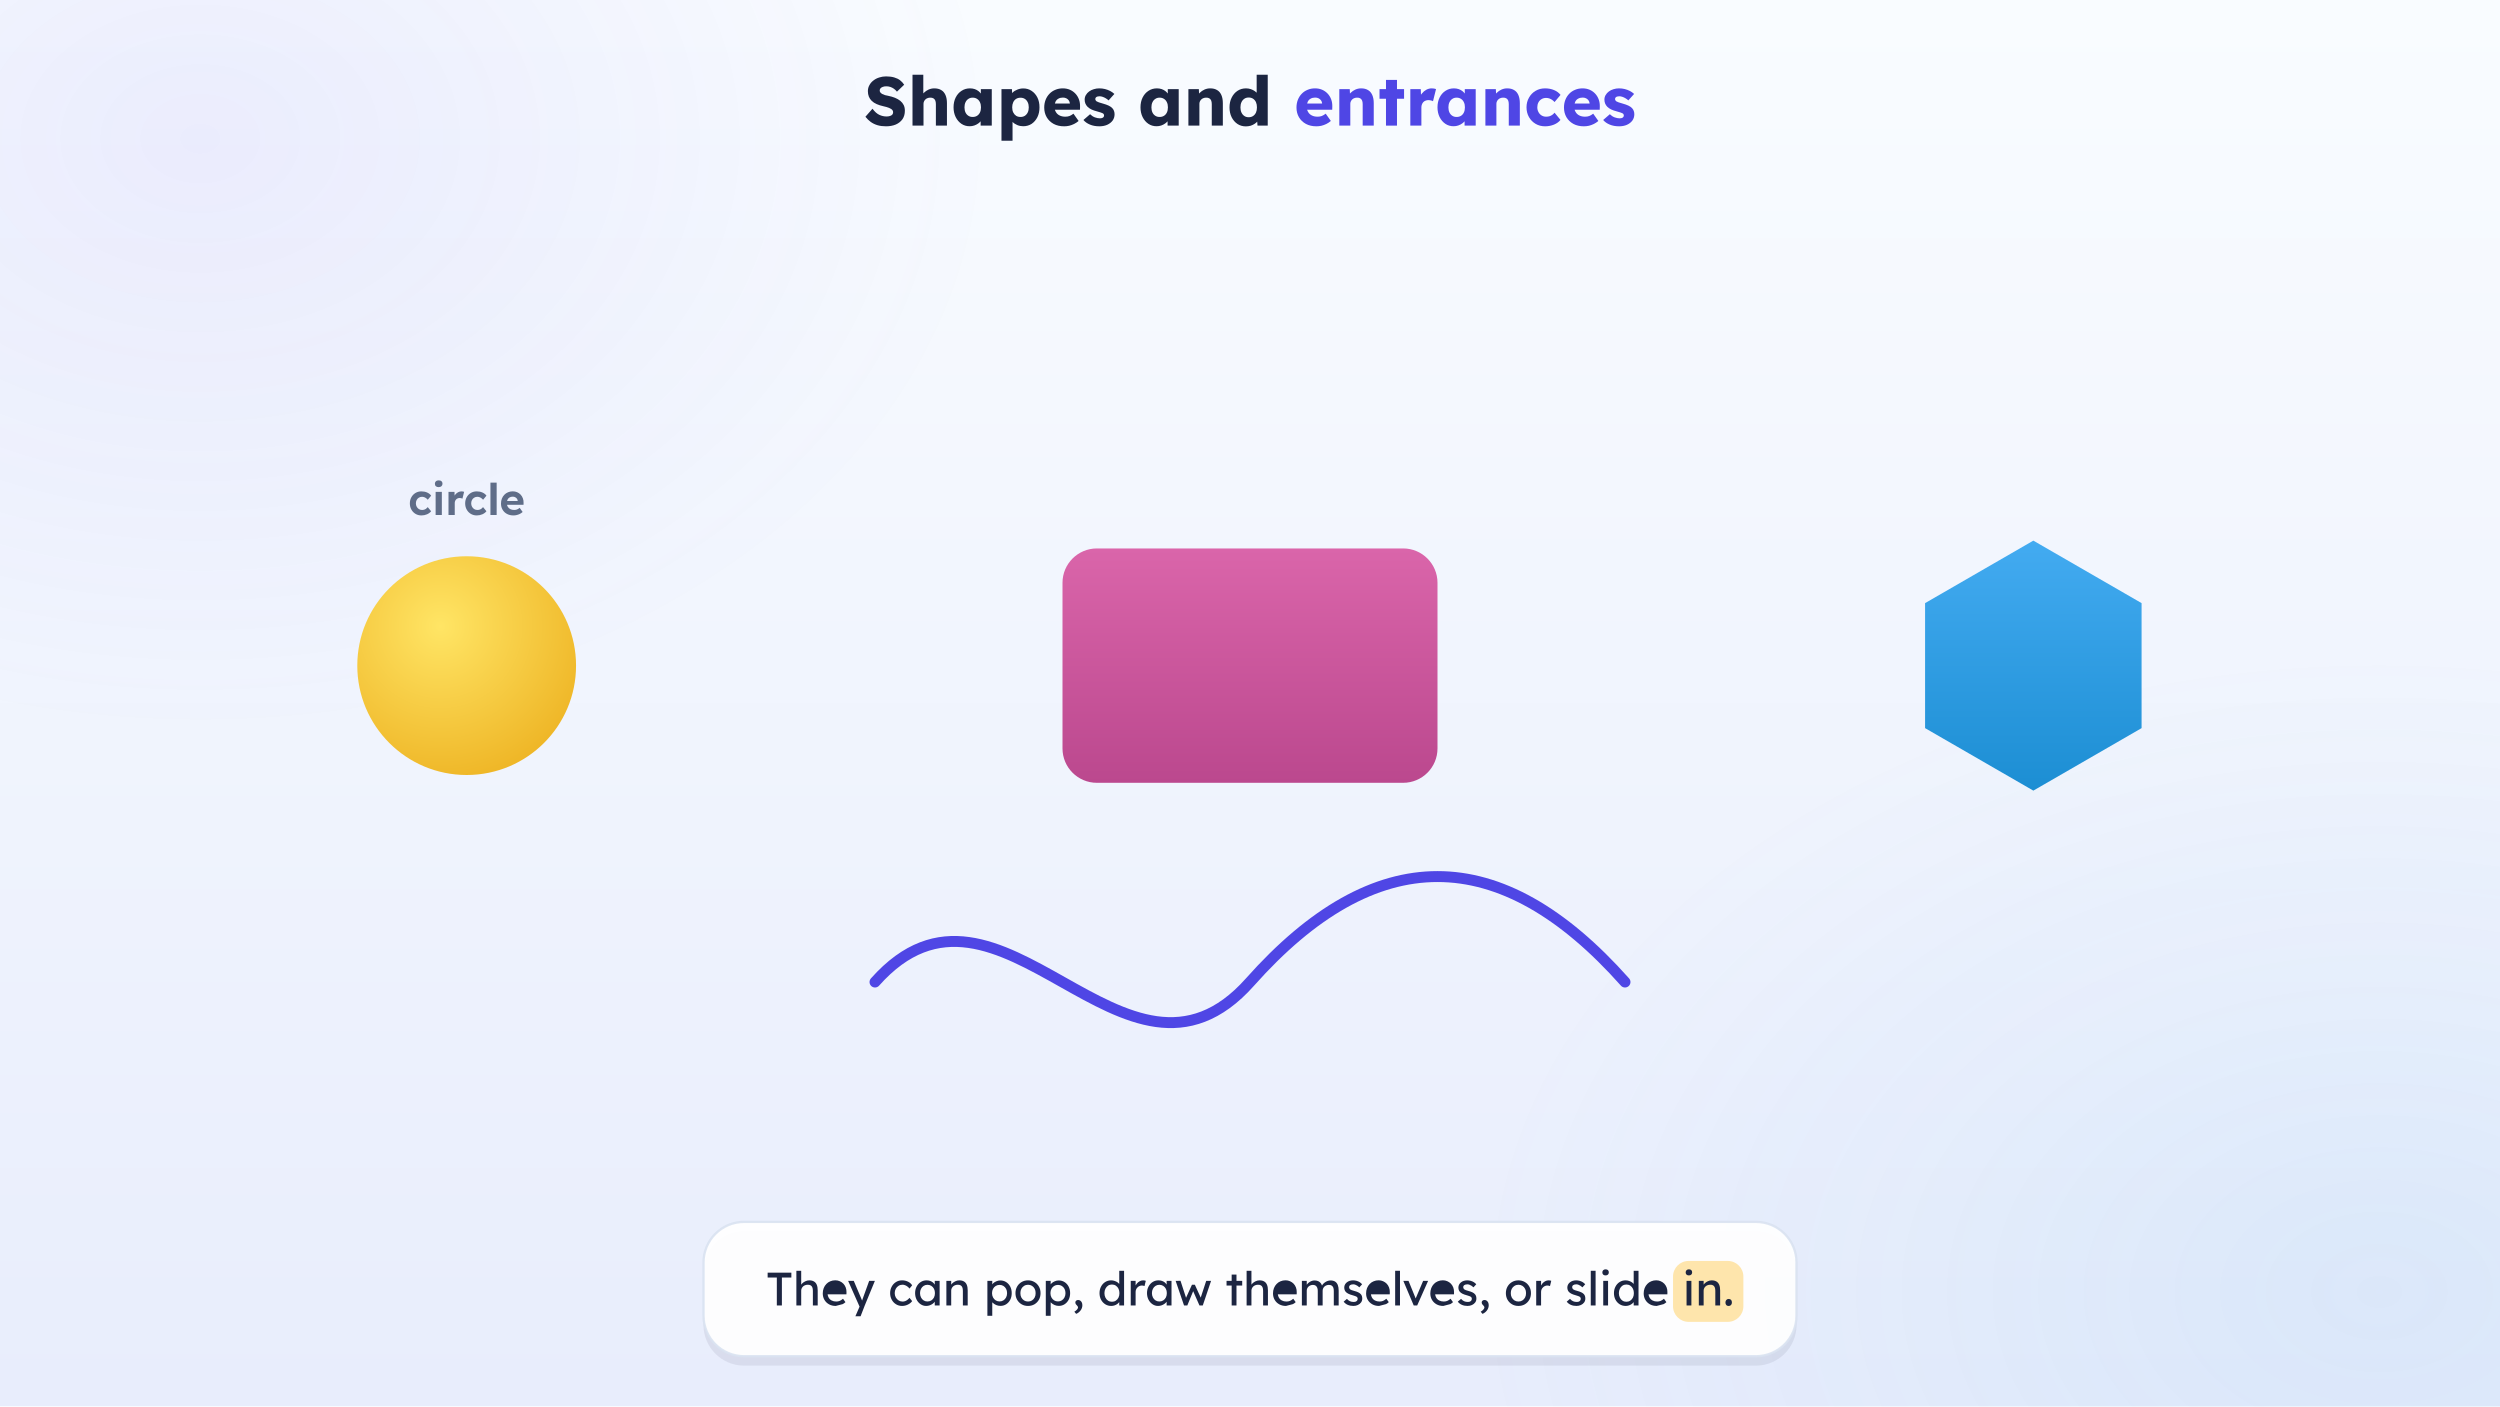
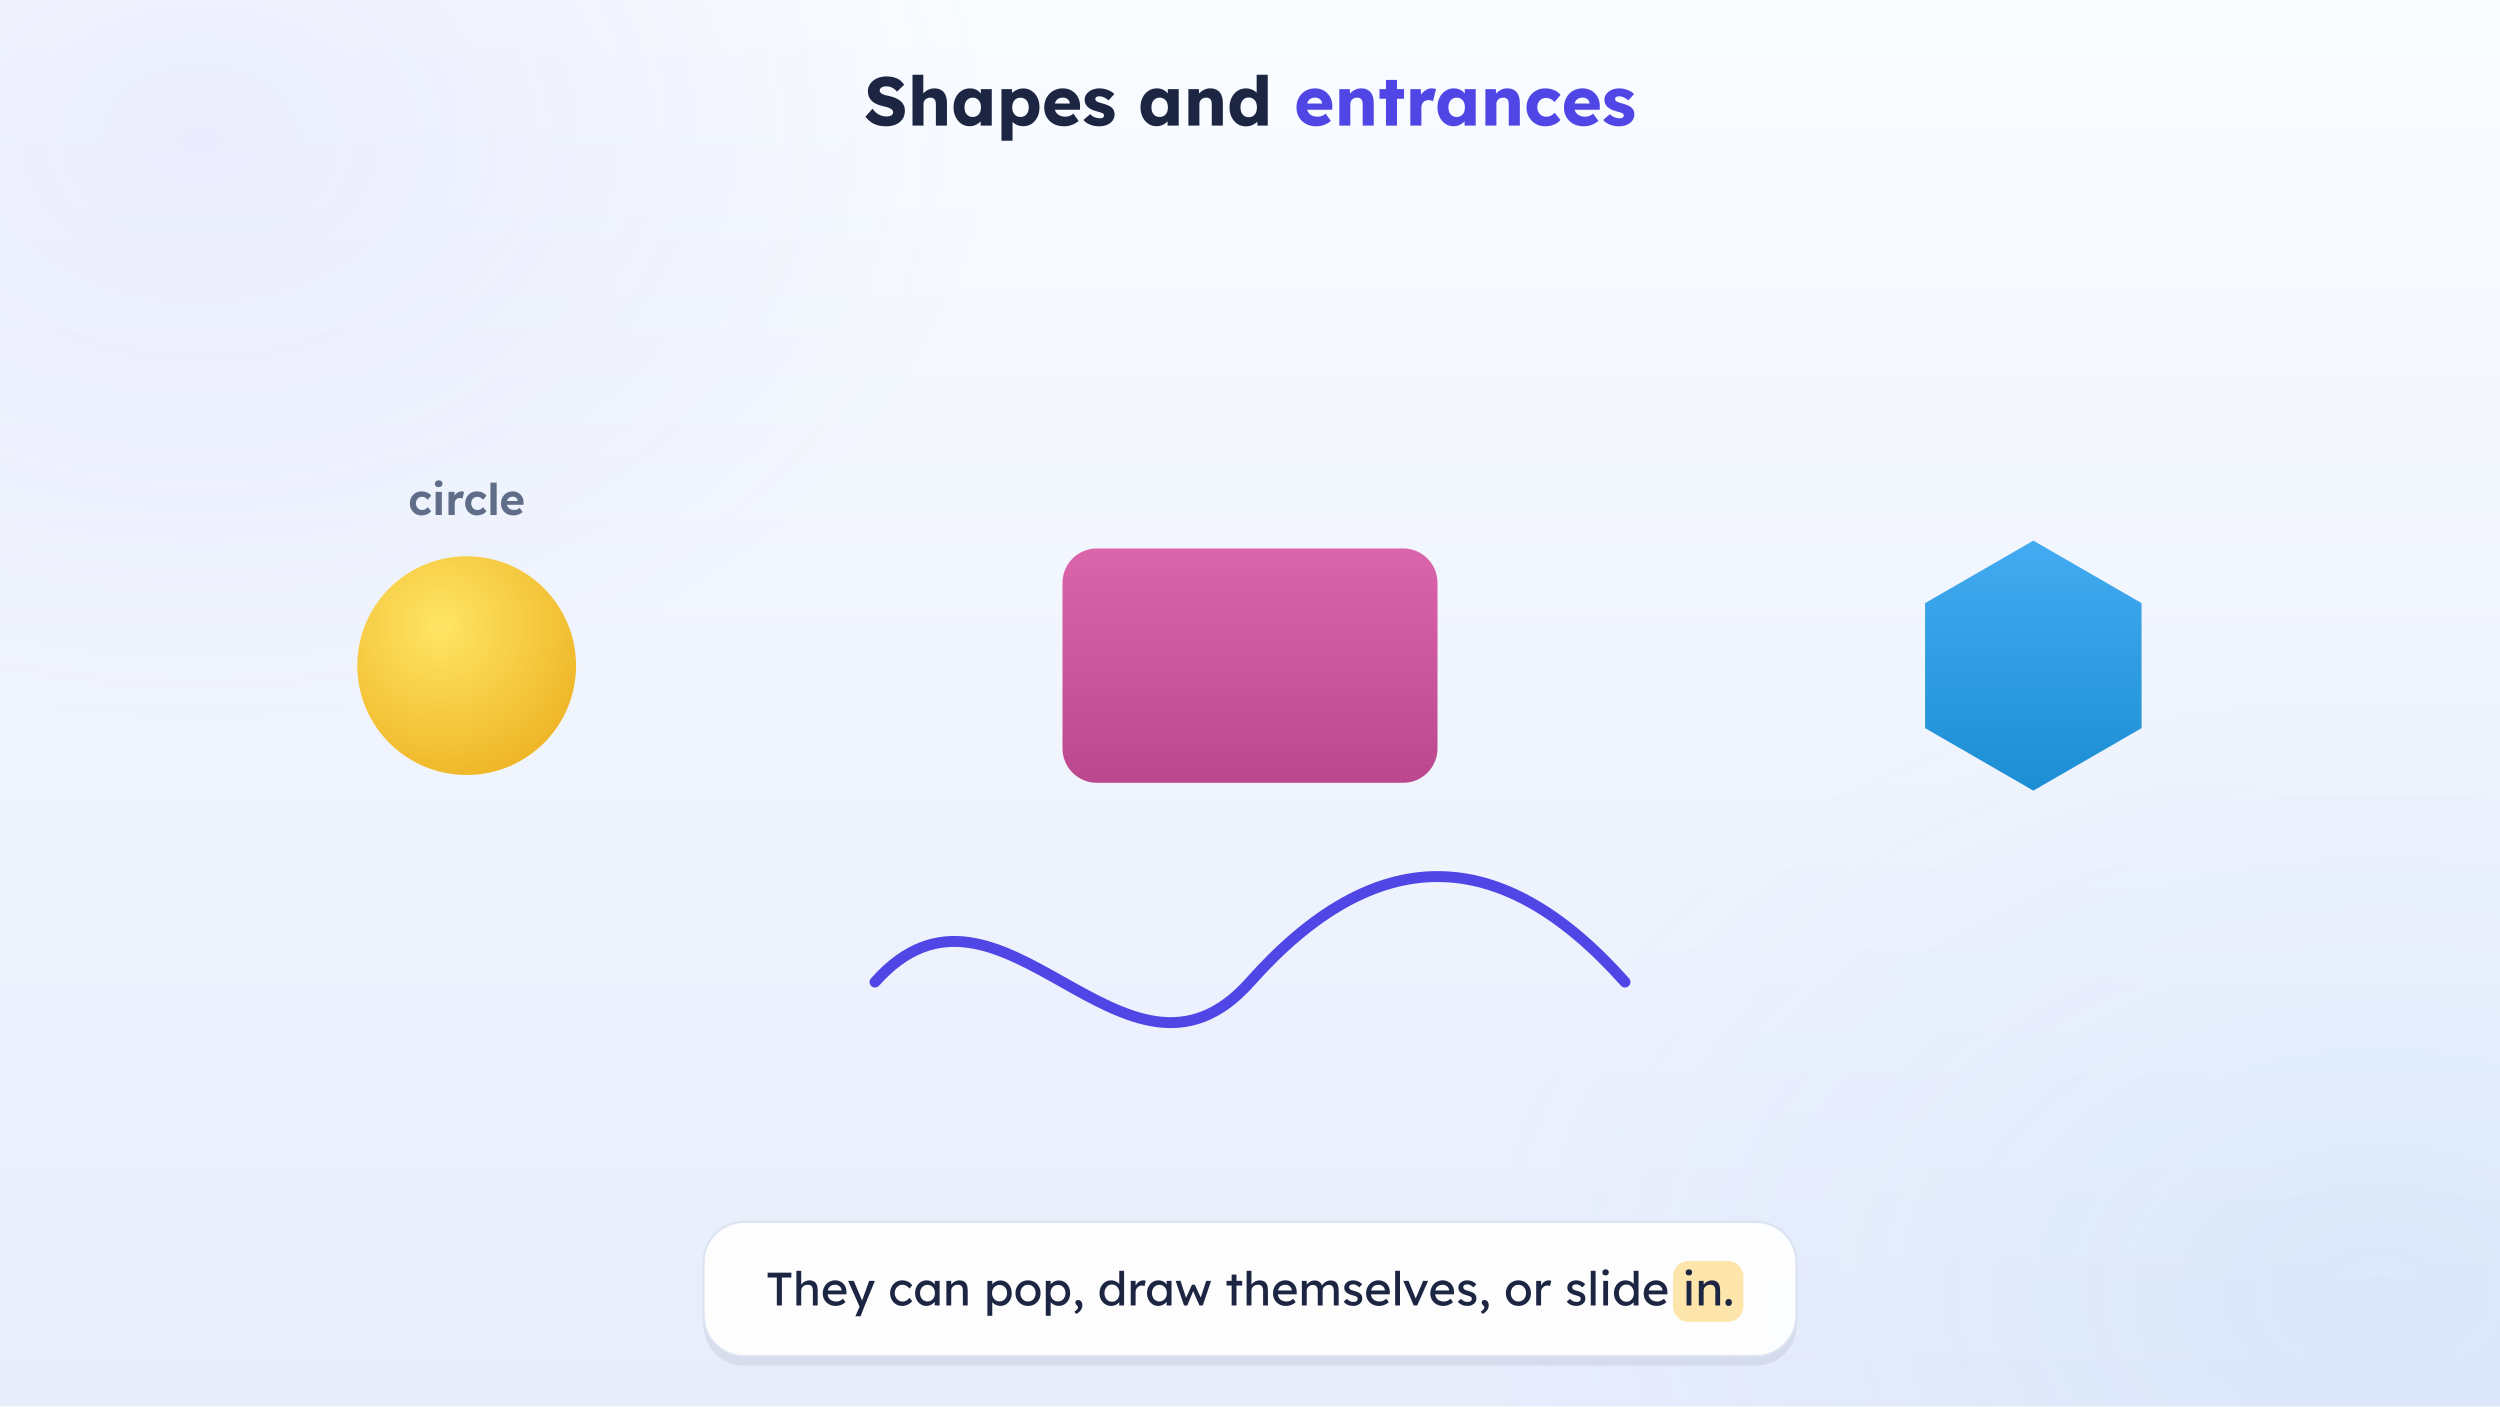
<svg xmlns="http://www.w3.org/2000/svg" viewBox="0 0 1600 900" width="100%" role="img" aria-label="Shapes and entrances" style="display:block;user-select:none">
  <defs>
    <filter id="fx-shadow" x="-25%" y="-25%" width="150%" height="160%" color-interpolation-filters="sRGB">
      <feDropShadow dx="0" dy="7" stdDeviation="8" flood-color="#1c2541" flood-opacity="0.14" />
    </filter>
    <filter id="fx-glow" x="-50%" y="-50%" width="200%" height="200%">
      <feGaussianBlur stdDeviation="14" />
    </filter>
    <filter id="fx-soft" x="-50%" y="-50%" width="200%" height="200%">
      <feGaussianBlur stdDeviation="4" />
    </filter>
  </defs>
  <g>
    <defs>
      <linearGradient id="bg-grad" x1="0" y1="0" x2="0" y2="1">
        <stop offset="0" stop-color="#f9fcff" />
        <stop offset="1" stop-color="#e8edfc" />
      </linearGradient>
      <radialGradient id="bg-blob-a" cx="0.5" cy="0.5" r="0.5">
        <stop offset="0" stop-color="#4f46e514" />
        <stop offset="1" stop-color="#4f46e500" />
      </radialGradient>
      <radialGradient id="bg-blob-b" cx="0.5" cy="0.5" r="0.5">
        <stop offset="0" stop-color="#2f9be014" />
        <stop offset="1" stop-color="#2f9be000" />
      </radialGradient>
      <pattern id="bg-grid" width="40" height="40" patternUnits="userSpaceOnUse">
        <path d="M40 0H0V40" fill="none" stroke="#d9e2f0b3" stroke-width="1" />
      </pattern>
      <pattern id="bg-dots" width="32" height="32" patternUnits="userSpaceOnUse">
        <circle cx="16" cy="16" r="1.6" fill="#d9e2f0b3" />
      </pattern>
    </defs>
    <rect width="1600" height="900" fill="url(#bg-grad)" />
    <ellipse cx="128" cy="90" rx="512" ry="378" fill="url(#bg-blob-a)" />
    <ellipse cx="1520" cy="828" rx="576" ry="414" fill="url(#bg-blob-b)" />
  </g>
  <g transform="matrix(1 0 0 1 0 0)">
    <g data-id="title">
      <g transform="matrix(1 0 0 1 800 65)">
        <g>
          <path d="M320 10Q251 10 196-6Q140-23 97-54Q54-86 20-129L123-246Q173-179 224-156Q274-133 328-133Q355-133 377-140Q399-147 411-160Q423-174 423-194Q423-209 416-221Q408-233 395-242Q382-251 364-258Q346-266 326-271Q306-277 285-281Q227-294 184-313Q141-332 113-359Q84-387 70-422Q56-458 56-502Q56-549 78-588Q99-628 136-656Q172-685 220-700Q268-716 320-716Q389-716 439-701Q488-687 524-660Q559-633 584-595L479-494Q458-520 434-537Q409-554 382-563Q354-572 325-572Q295-572 274-564Q252-557 240-543Q228-530 228-511Q228-494 238-482Q248-470 265-460Q282-451 304-444Q326-438 350-434Q405-423 450-405Q494-387 527-361Q559-335 577-299Q594-264 594-217Q594-144 559-93Q523-43 462-16Q400 10 320 10" transform="translate(-247.02 15.4) scale(0.044)" fill="#1c2541" />
-           <path d="M231 0L71 0L71-740L228-740L228-468Q232-472 236-477Q264-506 304-524Q344-542 388-542Q448-542 489-517Q530-493 551-444Q572-396 572-326L572 0L411 0L411-313Q411-345 402-366Q393-387 375-397Q356-408 329-407Q308-407 290-400Q272-394 259-381Q246-369 239-353Q231-337 231-318" transform="translate(-219.12 15.4) scale(0.044)" fill="#1c2541" />
+           <path d="M231 0L71 0L71-740L228-740L228-468Q232-472 236-477Q264-506 304-524Q344-542 388-542Q448-542 489-517Q530-493 551-444Q572-396 572-326L572 0L411 0L411-313Q411-345 402-366Q393-387 375-397Q356-408 329-407Q308-407 290-400Q272-394 259-381Q246-369 239-353Q231-337 231-318L231 0" transform="translate(-219.12 15.4) scale(0.044)" fill="#1c2541" />
          <path d="M267 9Q200 9 148-26Q95-62 64-124Q33-187 33-266Q33-347 64-409Q95-471 149-506Q203-542 272-542Q310-542 342-531Q373-520 397-501Q416-485 430-467L430-531L589-531L589 0L427 0L427-63Q412-46 393-32Q367-13 335-2Q303 9 267 9M311-126Q348-126 375-143Q402-160 417-191Q432-223 432-266Q432-309 417-340Q402-372 375-389Q348-407 311-407Q275-407 249-389Q222-372 207-340Q192-309 192-266Q192-223 207-191Q222-160 249-143Q275-126 311-126" transform="translate(-191.18 15.4) scale(0.044)" fill="#1c2541" />
          <path d="M232 220L71 220L71-531L223-531L226-473Q229-477 233-481Q260-508 302-524Q343-541 389-541Q457-541 510-505Q563-470 594-408Q624-347 624-266Q624-186 594-124Q563-62 510-26Q456 9 387 9Q342 9 301-8Q260-25 232-54L232 220M348-126Q384-126 411-143Q438-161 453-192Q468-223 468-266Q468-308 453-339Q438-371 412-388Q385-406 348-406Q311-406 284-389Q257-372 242-340Q227-308 227-266Q227-223 242-192Q257-161 284-143Q311-126 348-126" transform="translate(-162.18 15.4) scale(0.044)" fill="#1c2541" />
          <path d="M324 10Q236 10 171-25Q106-61 70-122Q34-184 34-263Q34-324 54-375Q74-426 110-463Q146-501 196-521Q245-542 304-542Q360-542 407-522Q453-502 487-466Q521-430 539-381Q557-332 555-274L554-231L189-231Q194-214 203-199Q221-166 257-148Q292-130 341-130Q375-130 402-140Q428-150 459-174L534-68Q503-41 468-24Q433-7 397 2Q360 10 324 10M189-321L407-321L407-322Q405-347 392-366Q378-386 356-397Q334-408 306-408Q267-408 240-392Q212-377 198-348Q192-335 189-321" transform="translate(-133.19 15.4) scale(0.044)" fill="#1c2541" />
          <path d="M250 10Q172 10 113-15Q53-40 18-82L115-166Q146-135 185-120Q224-106 259-106Q273-106 284-109Q295-112 303-117Q310-123 314-130Q318-138 318-148Q318-168 300-179Q291-184 270-191Q249-198 216-207Q169-219 135-235Q100-252 78-274Q58-295 47-320Q36-346 36-378Q36-415 54-445Q71-475 101-497Q130-519 169-530Q207-542 248-542Q292-542 332-532Q372-522 407-504Q441-486 468-461L384-367Q366-384 344-397Q321-411 297-419Q273-427 253-427Q238-427 227-424Q215-422 207-416Q199-411 195-403Q191-396 191-386Q191-376 197-367Q202-358 212-352Q222-346 244-338Q266-331 304-320Q351-307 385-291Q419-275 439-253Q455-236 463-213Q471-191 471-165Q471-114 443-74Q414-35 364-12Q314 10 250 10" transform="translate(-107.4 15.4) scale(0.044)" fill="#1c2541" />
          <path d="M267 9Q200 9 148-26Q95-62 64-124Q33-187 33-266Q33-347 64-409Q95-471 149-506Q203-542 272-542Q310-542 342-531Q373-520 397-501Q416-485 430-467L430-531L589-531L589 0L427 0L427-63Q412-46 393-32Q367-13 335-2Q303 9 267 9M311-126Q348-126 375-143Q402-160 417-191Q432-223 432-266Q432-309 417-340Q402-372 375-389Q348-407 311-407Q275-407 249-389Q222-372 207-340Q192-309 192-266Q192-223 207-191Q222-160 249-143Q275-126 311-126" transform="translate(-71.54 15.4) scale(0.044)" fill="#1c2541" />
-           <path d="M231 0L71 0L71-531L223-531L226-466Q230-471 236-477Q264-506 304-524Q344-542 388-542Q448-542 489-517Q530-493 551-444Q572-396 572-326L572 0L411 0L411-313Q411-345 402-366Q393-387 375-397Q356-408 329-407Q308-407 290-400Q272-394 259-381Q246-369 239-353Q231-337 231-318" transform="translate(-42.55 15.4) scale(0.044)" fill="#1c2541" />
+           <path d="M231 0L71 0L71-531L223-531L226-466Q230-471 236-477Q264-506 304-524Q344-542 388-542Q448-542 489-517Q530-493 551-444Q572-396 572-326L572 0L411 0L411-313Q411-345 402-366Q393-387 375-397Q356-408 329-407Q308-407 290-400Q272-394 259-381Q246-369 239-353Q231-337 231-318L231 0" transform="translate(-42.55 15.4) scale(0.044)" fill="#1c2541" />
          <path d="M272 11Q203 11 150-24Q96-60 65-122Q34-185 34-265Q34-345 65-407Q96-470 150-506Q204-542 274-542Q310-542 343-531Q376-520 403-501Q417-491 429-479L429-740L590-740L590 0L441 0L437-58Q422-41 402-28Q376-10 343 1Q309 11 272 11M313-122Q350-122 377-140Q404-158 419-190Q433-222 433-265Q433-309 419-341Q404-373 377-391Q350-409 313-409Q276-409 250-391Q223-373 208-341Q193-309 193-265Q193-222 208-190Q223-158 250-140Q276-122 313-122" transform="translate(-14.61 15.4) scale(0.044)" fill="#1c2541" />
          <path d="M324 10Q236 10 171-25Q106-61 70-122Q34-184 34-263Q34-324 54-375Q74-426 110-463Q146-501 196-521Q245-542 304-542Q360-542 407-522Q453-502 487-466Q521-430 539-381Q557-332 555-274L554-231L189-231Q194-214 203-199Q221-166 257-148Q292-130 341-130Q375-130 402-140Q428-150 459-174L534-68Q503-41 468-24Q433-7 397 2Q360 10 324 10M189-321L407-321L407-322Q405-347 392-366Q378-386 356-397Q334-408 306-408Q267-408 240-392Q212-377 198-348Q192-335 189-321" transform="translate(28.25 15.4) scale(0.044)" fill="#4f46e5" />
-           <path d="M231 0L71 0L71-531L223-531L226-466Q230-471 236-477Q264-506 304-524Q344-542 388-542Q448-542 489-517Q530-493 551-444Q572-396 572-326L572 0L411 0L411-313Q411-345 402-366Q393-387 375-397Q356-408 329-407Q308-407 290-400Q272-394 259-381Q246-369 239-353Q231-337 231-318" transform="translate(54.03 15.4) scale(0.044)" fill="#4f46e5" />
-           <path d="M275 0L115 0L115-391L21-391L21-531L115-531L115-665L275-665L275-531L378-531L378-391L275-391" transform="translate(81.97 15.4) scale(0.044)" fill="#4f46e5" />
-           <path d="M232 0L71 0L71-531L223-531L226-450Q232-459 240-468Q267-502 304-522Q341-542 383-542Q401-542 417-539Q432-536 445-532L401-355Q390-362 372-366Q353-371 333-371Q311-371 292-363Q273-356 260-342Q247-328 240-309Q232-290 232-266" transform="translate(99.48 15.4) scale(0.044)" fill="#4f46e5" />
+           <path d="M231 0L71 0L71-531L223-531L226-466Q230-471 236-477Q264-506 304-524Q344-542 388-542Q448-542 489-517Q530-493 551-444Q572-396 572-326L572 0L411 0L411-313Q411-345 402-366Q393-387 375-397Q356-408 329-407Q308-407 290-400Q272-394 259-381Q246-369 239-353Q231-337 231-318L231 0" transform="translate(54.03 15.4) scale(0.044)" fill="#4f46e5" />
+           <path d="M275 0L115 0L115-391L21-391L21-531L115-531L115-665L275-665L275-531L378-531L378-391L275-391L275 0" transform="translate(81.97 15.4) scale(0.044)" fill="#4f46e5" />
+           <path d="M232 0L71 0L71-531L223-531L226-450Q232-459 240-468Q267-502 304-522Q341-542 383-542Q401-542 417-539Q432-536 445-532L401-355Q390-362 372-366Q353-371 333-371Q311-371 292-363Q273-356 260-342Q247-328 240-309Q232-290 232-266L232 0" transform="translate(99.48 15.4) scale(0.044)" fill="#4f46e5" />
          <path d="M267 9Q200 9 148-26Q95-62 64-124Q33-187 33-266Q33-347 64-409Q95-471 149-506Q203-542 272-542Q310-542 342-531Q373-520 397-501Q416-485 430-467L430-531L589-531L589 0L427 0L427-63Q412-46 393-32Q367-13 335-2Q303 9 267 9M311-126Q348-126 375-143Q402-160 417-191Q432-223 432-266Q432-309 417-340Q402-372 375-389Q348-407 311-407Q275-407 249-389Q222-372 207-340Q192-309 192-266Q192-223 207-191Q222-160 249-143Q275-126 311-126" transform="translate(118.54 15.4) scale(0.044)" fill="#4f46e5" />
-           <path d="M231 0L71 0L71-531L223-531L226-466Q230-471 236-477Q264-506 304-524Q344-542 388-542Q448-542 489-517Q530-493 551-444Q572-396 572-326L572 0L411 0L411-313Q411-345 402-366Q393-387 375-397Q356-408 329-407Q308-407 290-400Q272-394 259-381Q246-369 239-353Q231-337 231-318" transform="translate(147.53 15.4) scale(0.044)" fill="#4f46e5" />
+           <path d="M231 0L71 0L71-531L223-531L226-466Q230-471 236-477Q264-506 304-524Q344-542 388-542Q448-542 489-517Q530-493 551-444Q572-396 572-326L572 0L411 0L411-313Q411-345 402-366Q393-387 375-397Q356-408 329-407Q308-407 290-400Q272-394 259-381Q246-369 239-353Q231-337 231-318L231 0" transform="translate(147.53 15.4) scale(0.044)" fill="#4f46e5" />
          <path d="M304 10Q227 10 166-26Q105-62 70-124Q34-187 34-266Q34-345 70-407Q105-470 166-506Q227-542 304-542Q375-542 435-517Q494-492 529-447L442-343Q428-359 409-373Q390-387 367-395Q344-403 319-403Q281-403 252-385Q223-368 207-337Q191-306 191-266Q191-228 208-197Q224-166 253-148Q282-130 319-130Q345-130 367-136Q389-143 408-156Q426-169 442-188L528-83Q494-40 434-15Q373 10 304 10" transform="translate(175.47 15.4) scale(0.044)" fill="#4f46e5" />
          <path d="M324 10Q236 10 171-25Q106-61 70-122Q34-184 34-263Q34-324 54-375Q74-426 110-463Q146-501 196-521Q245-542 304-542Q360-542 407-522Q453-502 487-466Q521-430 539-381Q557-332 555-274L554-231L189-231Q194-214 203-199Q221-166 257-148Q292-130 341-130Q375-130 402-140Q428-150 459-174L534-68Q503-41 468-24Q433-7 397 2Q360 10 324 10M189-321L407-321L407-322Q405-347 392-366Q378-386 356-397Q334-408 306-408Q267-408 240-392Q212-377 198-348Q192-335 189-321" transform="translate(199.45 15.4) scale(0.044)" fill="#4f46e5" />
          <path d="M250 10Q172 10 113-15Q53-40 18-82L115-166Q146-135 185-120Q224-106 259-106Q273-106 284-109Q295-112 303-117Q310-123 314-130Q318-138 318-148Q318-168 300-179Q291-184 270-191Q249-198 216-207Q169-219 135-235Q100-252 78-274Q58-295 47-320Q36-346 36-378Q36-415 54-445Q71-475 101-497Q130-519 169-530Q207-542 248-542Q292-542 332-532Q372-522 407-504Q441-486 468-461L384-367Q366-384 344-397Q321-411 297-419Q273-427 253-427Q238-427 227-424Q215-422 207-416Q199-411 195-403Q191-396 191-386Q191-376 197-367Q202-358 212-352Q222-346 244-338Q266-331 304-320Q351-307 385-291Q419-275 439-253Q455-236 463-213Q471-191 471-165Q471-114 443-74Q414-35 364-12Q314 10 250 10" transform="translate(225.24 15.4) scale(0.044)" fill="#4f46e5" />
        </g>
      </g>
    </g>
    <g data-id="sun">
      <g transform="matrix(1 0 0 1 298.6667 426)">
        <g>
          <defs>
            <radialGradient id="a-sun-fill" cx="0.38" cy="0.32" r="0.75">
              <stop offset="0" stop-color="#ffe565" />
              <stop offset="1" stop-color="#eeb424" />
            </radialGradient>
          </defs>
          <path d="M70 0A70 70 0 1 1 -70 0A70 70 0 1 1 70 0Z" fill="url(#a-sun-fill)" fill-opacity="1" stroke="#c05e00" stroke-width="0" stroke-opacity="0" stroke-linejoin="round" />
        </g>
      </g>
    </g>
    <g data-id="card">
      <g transform="matrix(1 0 0 1 800 426)">
        <g>
          <defs>
            <linearGradient id="a-card-fill" x1="0" y1="0" x2="0" y2="1">
              <stop offset="0" stop-color="#da65aa" />
              <stop offset="1" stop-color="#bb488e" />
            </linearGradient>
          </defs>
          <path d="M-98 -75H98A22 22 0 0 1 120 -53V53A22 22 0 0 1 98 75H-98A22 22 0 0 1 -120 53V-53A22 22 0 0 1 -98 -75Z" fill="url(#a-card-fill)" fill-opacity="1" stroke="#5f6d88" stroke-width="0" stroke-opacity="0" stroke-linejoin="round" />
        </g>
      </g>
    </g>
    <g data-id="gem">
      <g transform="matrix(1 0 0 1 1301.333 426)">
        <g>
          <defs>
            <linearGradient id="a-gem-fill" x1="0" y1="0" x2="0" y2="1">
              <stop offset="0" stop-color="#43abf1" />
              <stop offset="1" stop-color="#1c8ed3" />
            </linearGradient>
          </defs>
          <path d="M4.898587196589413e-15 -80L69.282 -40L69.282 40L4.898587196589413e-15 80L-69.282 40L-69.282 -40Z" fill="url(#a-gem-fill)" fill-opacity="1" stroke="#562eb1" stroke-width="0" stroke-opacity="0" stroke-linejoin="round" />
        </g>
      </g>
    </g>
    <g data-id="wave">
      <g transform="matrix(1 0 0 1 560 628.5)">
        <path d="M0 0 C 80 -90 160 90 240 0 S 400 -90 480 0" fill="none" stroke="#4f46e5" stroke-width="7" stroke-linecap="round" stroke-linejoin="round" />
      </g>
    </g>
    <g data-id="sun_label">
      <g transform="matrix(1 0 0 1 298.6667 319.8)">
        <g>
          <path d="M301 10Q225 10 165-26Q105-62 71-124Q36-186 36-265Q36-344 71-406Q105-468 165-504Q225-540 301-540Q372-540 431-514Q490-488 523-442L445-348Q431-367 410-382Q389-398 365-407Q340-416 314-416Q273-416 242-396Q210-377 192-343Q174-309 174-265Q174-223 193-189Q211-155 243-135Q275-115 315-115Q341-115 364-122Q387-129 408-144Q428-159 445-180L522-86Q489-43 429-16Q368 10 301 10" transform="translate(-37.37 9.8) scale(0.028)" fill="#5f6d88" />
          <path d="M225 0L83 0L83-529L225-529L225 0M153-637Q112-637 89-657Q66-678 66-715Q66-749 90-770Q113-792 153-792Q194-792 217-771Q240-751 240-715Q240-681 217-659Q193-637 153-637" transform="translate(-22.19 9.8) scale(0.028)" fill="#5f6d88" />
-           <path d="M214 0L71 0L71-529L208-529L211-443Q218-456 228-469Q255-502 292-521Q328-540 368-540Q385-540 401-537Q417-534 428-530L390-374Q379-380 362-384Q344-389 326-389Q302-389 282-380Q261-372 246-356Q231-341 223-320Q214-299 214-274" transform="translate(-13.62 9.8) scale(0.028)" fill="#5f6d88" />
+           <path d="M214 0L71 0L71-529L208-529L211-443Q218-456 228-469Q255-502 292-521Q328-540 368-540Q385-540 401-537Q417-534 428-530L390-374Q379-380 362-384Q344-389 326-389Q302-389 282-380Q261-372 246-356Q231-341 223-320Q214-299 214-274L214 0" transform="translate(-13.62 9.8) scale(0.028)" fill="#5f6d88" />
          <path d="M301 10Q225 10 165-26Q105-62 71-124Q36-186 36-265Q36-344 71-406Q105-468 165-504Q225-540 301-540Q372-540 431-514Q490-488 523-442L445-348Q431-367 410-382Q389-398 365-407Q340-416 314-416Q273-416 242-396Q210-377 192-343Q174-309 174-265Q174-223 193-189Q211-155 243-135Q275-115 315-115Q341-115 364-122Q387-129 408-144Q428-159 445-180L522-86Q489-43 429-16Q368 10 301 10" transform="translate(-1.97 9.8) scale(0.028)" fill="#5f6d88" />
-           <path d="M214 0L72 0L72-740L214-740" transform="translate(13.2 9.8) scale(0.028)" fill="#5f6d88" />
+           <path d="M214 0L72 0L72-740L214-740L214 0" transform="translate(13.2 9.8) scale(0.028)" fill="#5f6d88" />
          <path d="M322 10Q236 10 172-25Q107-60 72-121Q36-182 36-261Q36-323 56-374Q76-425 112-462Q148-500 198-520Q247-541 305-541Q359-541 405-521Q451-501 485-465Q518-430 536-381Q554-333 552-277L551-233L174-233Q179-209 191-189Q211-154 249-134Q286-115 337-115Q372-115 401-126Q430-137 463-164L531-69Q502-43 467-25Q432-8 395 1Q358 10 322 10M175-320L418-320L418-324Q416-351 401-372Q385-394 361-406Q337-419 307-419Q263-419 233-402Q202-385 186-352Q179-337 175-320" transform="translate(20.96 9.8) scale(0.028)" fill="#5f6d88" />
        </g>
      </g>
    </g>
  </g>
  <g>
    <rect x="450.24" y="788" width="699.53" height="86" rx="26" fill="#1c254114" />
    <rect x="450.24" y="782" width="699.53" height="86" rx="26" fill="#fffffff0" stroke="#d9e2f0e6" stroke-width="1.5" />
    <rect x="1070.73" y="807" width="45.03" height="39" rx="10" fill="#ffc43d6b" />
    <g>
-       <path d="M339 0L231 0L231-596L35-596L35-700L541-700L541-596L339-596" transform="translate(490.24 835.5) scale(0.03)" fill="#1c2541" />
-       <path d="M175 0L72 0L72-740L175-740L175-444Q184-457 196-470Q225-499 265-517Q305-536 347-536Q407-536 447-512Q487-489 507-441Q527-393 527-320L527 0L424 0L424-313Q424-358 412-387Q400-417 375-430Q350-444 313-442Q283-442 258-432Q233-423 215-406Q196-389 186-366Q175-344 175-318" transform="translate(507.52 835.5) scale(0.03)" fill="#1c2541" />
-       <path d="M317 10Q236 10 174-24Q111-59 76-119Q40-179 40-257Q40-319 60-370Q80-421 116-458Q151-496 201-516Q250-537 308-537Q359-537 403-517Q447-498 480-464Q512-430 530-383Q547-337 546-282L545-238L143-238Q148-199 165-169Q188-128 230-106Q272-84 327-84Q366-84 400-97Q433-110 472-144L524-71Q500-47 466-29Q431-11 3930Q354 10 317 10M147-320L441-320L441-327Q438-360 419-386Q400-412 371-427Q342-442 308-442Q254-442 217-421Q180-401 161-362Q152-343 147-320" transform="translate(525.37 835.5) scale(0.03)" fill="#1c2541" />
-       <path d="M271 230L160 230L249 25L5-525L125-525L289-139Q294-129 301-109Q302-106 303-104Q310-125 317-146L454-525L576-525L360 0" transform="translate(542.65 835.5) scale(0.03)" fill="#1c2541" />
+       <path d="M339 0L231 0L231-596L35-596L35-700L541-700L541-596L339-596L339 0" transform="translate(490.24 835.5) scale(0.03)" fill="#1c2541" />
+       <path d="M175 0L72 0L72-740L175-740L175-444Q184-457 196-470Q225-499 265-517Q305-536 347-536Q407-536 447-512Q487-489 507-441Q527-393 527-320L527 0L424 0L424-313Q424-358 412-387Q400-417 375-430Q350-444 313-442Q283-442 258-432Q233-423 215-406Q196-389 186-366Q175-344 175-318L175 0" transform="translate(507.52 835.5) scale(0.03)" fill="#1c2541" />
+       <path d="M317 10Q236 10 174-24Q111-59 76-119Q40-179 40-257Q40-319 60-370Q80-421 116-458Q151-496 201-516Q250-537 308-537Q359-537 403-517Q447-498 480-464Q512-430 530-383Q547-337 546-282L545-238L143-238Q148-199 165-169Q188-128 230-106Q272-84 327-84Q366-84 400-97Q433-110 472-144L524-71Q500-47 466-29Q431-11 393 0Q354 10 317 10M147-320L441-320L441-327Q438-360 419-386Q400-412 371-427Q342-442 308-442Q254-442 217-421Q180-401 161-362Q152-343 147-320" transform="translate(525.37 835.5) scale(0.03)" fill="#1c2541" />
+       <path d="M271 230L160 230L249 25L5-525L125-525L289-139Q294-129 301-109Q302-106 303-104Q310-125 317-146L454-525L576-525L360 0L271 230" transform="translate(542.65 835.5) scale(0.03)" fill="#1c2541" />
      <path d="M295 10Q222 10 165-26Q107-62 74-124Q40-186 40-263Q40-340 74-402Q107-464 165-500Q222-536 295-536Q365-536 423-507Q480-479 510-430L453-360Q437-383 412-402Q387-421 359-432Q331-443 305-443Q257-443 220-419Q182-396 160-355Q138-314 138-263Q138-212 161-171Q184-131 222-107Q260-83 306-83Q333-83 359-92Q384-101 408-119Q432-137 453-163L510-93Q478-48 419-19Q359 10 295 10" transform="translate(568.48 835.5) scale(0.03)" fill="#1c2541" />
      <path d="M274 10Q209 10 156-26Q102-62 70-124Q38-186 38-264Q38-343 71-404Q103-466 159-501Q214-536 283-536Q324-536 358-524Q392-512 418-491Q441-471 457-445L457-525L561-525L561 0L457 0L457-80Q457-80 457-80Q438-54 410-34Q381-14 347-2Q312 10 274 10M301-85Q348-85 384-108Q420-131 441-171Q461-212 461-264Q461-315 441-355Q420-395 384-418Q348-441 301-441Q255-441 220-418Q184-395 164-355Q143-315 143-264Q143-212 164-171Q184-131 220-108Q255-85 301-85" transform="translate(584.53 835.5) scale(0.03)" fill="#1c2541" />
-       <path d="M175 0L72 0L72-525L175-525L175-444Q184-457 196-470Q225-499 265-517Q305-536 347-536Q407-536 447-512Q487-489 507-441Q527-393 527-320L527 0L424 0L424-313Q424-358 412-387Q400-417 375-430Q350-444 313-442Q283-442 258-432Q233-423 215-406Q196-389 186-366Q175-344 175-318" transform="translate(603.52 835.5) scale(0.03)" fill="#1c2541" />
+       <path d="M175 0L72 0L72-525L175-525L175-444Q184-457 196-470Q225-499 265-517Q305-536 347-536Q407-536 447-512Q487-489 507-441Q527-393 527-320L527 0L424 0L424-313Q424-358 412-387Q400-417 375-430Q350-444 313-442Q283-442 258-432Q233-423 215-406Q196-389 186-366Q175-344 175-318L175 0" transform="translate(603.52 835.5) scale(0.03)" fill="#1c2541" />
      <path d="M176 220L72 220L72-525L176-525L176-450Q183-461 194-472Q222-499 263-516Q303-534 346-534Q417-534 472-499Q527-464 559-403Q591-342 591-263Q591-185 560-123Q528-62 473-26Q418 9 349 9Q303 9 260-9Q217-28 187-57Q181-63 176-69L176 220M332-86Q378-86 414-109Q450-132 471-172Q492-212 492-263Q492-314 472-353Q451-393 415-416Q379-439 332-439Q285-439 249-416Q213-394 192-354Q171-314 171-263Q171-212 192-172Q213-132 249-109Q285-86 332-86" transform="translate(629.77 835.5) scale(0.03)" fill="#1c2541" />
      <path d="M308 10Q231 10 171-25Q110-61 75-122Q40-184 40-263Q40-342 75-403Q110-465 171-500Q231-536 308-536Q384-536 445-500Q505-465 540-403Q575-342 575-263Q575-184 540-122Q505-61 445-25Q384 10 308 10M308-84Q355-84 392-107Q429-131 450-171Q471-212 470-263Q471-315 450-355Q429-396 392-419Q355-442 308-442Q261-442 224-418Q186-395 165-354Q144-314 145-263Q144-212 165-171Q186-131 224-107Q261-84 308-84" transform="translate(648.7 835.5) scale(0.03)" fill="#1c2541" />
      <path d="M176 220L72 220L72-525L176-525L176-450Q183-461 194-472Q222-499 263-516Q303-534 346-534Q417-534 472-499Q527-464 559-403Q591-342 591-263Q591-185 560-123Q528-62 473-26Q418 9 349 9Q303 9 260-9Q217-28 187-57Q181-63 176-69L176 220M332-86Q378-86 414-109Q450-132 471-172Q492-212 492-263Q492-314 472-353Q451-393 415-416Q379-439 332-439Q285-439 249-416Q213-394 192-354Q171-314 171-263Q171-212 192-172Q213-132 249-109Q285-86 332-86" transform="translate(667.15 835.5) scale(0.03)" fill="#1c2541" />
      <path d="M88 179L50 133Q85 113 107 87Q129 61 129 42Q129 32 124 23Q119 13 103-4Q83-23 77-36Q71-49 71-64Q71-88 88-102Q105-117 132-117Q157-117 178-102Q198-88 210-62Q221-37 221-4Q221 26 211 54Q201 82 183 106Q165 130 141 149Q117 168 88 179" transform="translate(686.08 835.5) scale(0.03)" fill="#1c2541" />
      <path d="M291 10Q219 10 163-25Q106-61 73-122Q40-184 40-263Q40-342 73-403Q105-465 161-500Q217-536 288-536Q327-536 364-523Q400-511 429-490Q448-476 461-460L461-740L564-740L564 0L461 0L461-72Q446-52 423-34Q396-14 362-2Q327 10 291 10M305-79Q352-79 388-103Q424-127 445-168Q465-210 465-263Q465-316 445-357Q424-399 388-423Q352-447 305-447Q258-447 222-423Q186-399 166-357Q145-316 145-263Q145-210 166-168Q186-127 222-103Q258-79 305-79" transform="translate(702.49 835.5) scale(0.03)" fill="#1c2541" />
-       <path d="M176 0L72 0L72-525L176-525L176-427Q187-449 204-469Q230-500 265-518Q299-536 336-536Q353-536 369-533Q384-530 393-526L366-414Q354-419 340-422Q325-426 311-426Q284-426 260-415Q235-405 217-386Q198-368 187-343Q176-319 176-290" transform="translate(721.51 835.5) scale(0.03)" fill="#1c2541" />
+       <path d="M176 0L72 0L72-525L176-525L176-427Q187-449 204-469Q230-500 265-518Q299-536 336-536Q353-536 369-533Q384-530 393-526L366-414Q354-419 340-422Q325-426 311-426Q284-426 260-415Q235-405 217-386Q198-368 187-343Q176-319 176-290L176 0" transform="translate(721.51 835.5) scale(0.03)" fill="#1c2541" />
      <path d="M274 10Q209 10 156-26Q102-62 70-124Q38-186 38-264Q38-343 71-404Q103-466 159-501Q214-536 283-536Q324-536 358-524Q392-512 418-491Q441-471 457-445L457-525L561-525L561 0L457 0L457-80Q457-80 457-80Q438-54 410-34Q381-14 347-2Q312 10 274 10M301-85Q348-85 384-108Q420-131 441-171Q461-212 461-264Q461-315 441-355Q420-395 384-418Q348-441 301-441Q255-441 220-418Q184-395 164-355Q143-315 143-264Q143-212 164-171Q184-131 220-108Q255-85 301-85" transform="translate(732.94 835.5) scale(0.03)" fill="#1c2541" />
-       <path d="M271 0L201 0L22-525L126-526L244-164L370-442L432-442L557-168L674-525L778-525L601 0L530 0L396-305" transform="translate(751.75 835.5) scale(0.03)" fill="#1c2541" />
-       <path d="M240 0L137 0L137-425L28-425L28-525L137-525L137-659L240-659L240-525L362-525L362-425L240-425" transform="translate(784.15 835.5) scale(0.03)" fill="#1c2541" />
-       <path d="M175 0L72 0L72-740L175-740L175-444Q184-457 196-470Q225-499 265-517Q305-536 347-536Q407-536 447-512Q487-489 507-441Q527-393 527-320L527 0L424 0L424-313Q424-358 412-387Q400-417 375-430Q350-444 313-442Q283-442 258-432Q233-423 215-406Q196-389 186-366Q175-344 175-318" transform="translate(795.67 835.5) scale(0.03)" fill="#1c2541" />
-       <path d="M317 10Q236 10 174-24Q111-59 76-119Q40-179 40-257Q40-319 60-370Q80-421 116-458Q151-496 201-516Q250-537 308-537Q359-537 403-517Q447-498 480-464Q512-430 530-383Q547-337 546-282L545-238L143-238Q148-199 165-169Q188-128 230-106Q272-84 327-84Q366-84 400-97Q433-110 472-144L524-71Q500-47 466-29Q431-11 3930Q354 10 317 10M147-320L441-320L441-327Q438-360 419-386Q400-412 371-427Q342-442 308-442Q254-442 217-421Q180-401 161-362Q152-343 147-320" transform="translate(813.52 835.5) scale(0.03)" fill="#1c2541" />
-       <path d="M174 0L70 0L70-525L174-525L174-442Q177-446 181-451Q198-475 224-493Q249-512 279-523Q308-534 339-534Q384-534 418-519Q452-504 474-474Q490-453 499-424Q510-445 528-464Q547-484 572-500Q597-516 625-525Q653-534 680-534Q739-534 778-510Q816-486 836-437Q855-388 855-315L855 0L751 0L751-309Q751-354 740-382Q728-411 705-425Q682-439 646-439Q618-439 594-429Q569-420 551-403Q533-386 523-363Q513-341 513-314L513 0L409 0L409-311Q409-352 397-380Q385-409 362-424Q339-439 306-439Q278-439 254-429Q230-420 212-403Q194-387 184-364Q174-342 174-316" transform="translate(831.1 835.5) scale(0.03)" fill="#1c2541" />
+       <path d="M271 0L201 0L22-525L126-526L244-164L370-442L432-442L557-168L674-525L778-525L601 0L530 0L396-305L271 0" transform="translate(751.75 835.5) scale(0.03)" fill="#1c2541" />
+       <path d="M240 0L137 0L137-425L28-425L28-525L137-525L137-659L240-659L240-525L362-525L362-425L240-425L240 0" transform="translate(784.15 835.5) scale(0.03)" fill="#1c2541" />
+       <path d="M175 0L72 0L72-740L175-740L175-444Q184-457 196-470Q225-499 265-517Q305-536 347-536Q407-536 447-512Q487-489 507-441Q527-393 527-320L527 0L424 0L424-313Q424-358 412-387Q400-417 375-430Q350-444 313-442Q283-442 258-432Q233-423 215-406Q196-389 186-366Q175-344 175-318L175 0" transform="translate(795.67 835.5) scale(0.03)" fill="#1c2541" />
+       <path d="M317 10Q236 10 174-24Q111-59 76-119Q40-179 40-257Q40-319 60-370Q80-421 116-458Q151-496 201-516Q250-537 308-537Q359-537 403-517Q447-498 480-464Q512-430 530-383Q547-337 546-282L545-238L143-238Q148-199 165-169Q188-128 230-106Q272-84 327-84Q366-84 400-97Q433-110 472-144L524-71Q500-47 466-29Q431-11 393 0Q354 10 317 10M147-320L441-320L441-327Q438-360 419-386Q400-412 371-427Q342-442 308-442Q254-442 217-421Q180-401 161-362Q152-343 147-320" transform="translate(813.52 835.5) scale(0.03)" fill="#1c2541" />
+       <path d="M174 0L70 0L70-525L174-525L174-442Q177-446 181-451Q198-475 224-493Q249-512 279-523Q308-534 339-534Q384-534 418-519Q452-504 474-474Q490-453 499-424Q510-445 528-464Q547-484 572-500Q597-516 625-525Q653-534 680-534Q739-534 778-510Q816-486 836-437Q855-388 855-315L855 0L751 0L751-309Q751-354 740-382Q728-411 705-425Q682-439 646-439Q618-439 594-429Q569-420 551-403Q533-386 523-363Q513-341 513-314L513 0L409 0L409-311Q409-352 397-380Q385-409 362-424Q339-439 306-439Q278-439 254-429Q230-420 212-403Q194-387 184-364Q174-342 174-316L174 0" transform="translate(831.1 835.5) scale(0.03)" fill="#1c2541" />
      <path d="M247 10Q181 10 128-13Q75-36 40-81L110-141Q140-106 176-90Q211-75 256-75Q274-75 290-79Q305-84 317-93Q328-102 334-114Q340-127 340-142Q340-168 321-184Q311-191 290-199Q268-208 234-217Q176-232 139-251Q102-270 82-294Q67-313 60-335Q53-358 53-385Q53-418 68-445Q82-473 108-493Q133-514 168-525Q202-536 241-536Q278-536 315-526Q351-516 382-497Q413-478 434-452L375-387Q356-406 334-420Q311-435 288-443Q265-451 246-451Q225-451 208-447Q191-443 180-435Q168-427 162-415Q156-403 156-388Q157-375 163-363Q168-352 178-344Q189-336 211-327Q233-318 267-310Q317-297 350-281Q382-266 401-246Q421-227 429-202Q437-177 437-146Q437-101 412-65Q386-30 343-10Q300 10 247 10" transform="translate(858.73 835.5) scale(0.03)" fill="#1c2541" />
-       <path d="M317 10Q236 10 174-24Q111-59 76-119Q40-179 40-257Q40-319 60-370Q80-421 116-458Q151-496 201-516Q250-537 308-537Q359-537 403-517Q447-498 480-464Q512-430 530-383Q547-337 546-282L545-238L143-238Q148-199 165-169Q188-128 230-106Q272-84 327-84Q366-84 400-97Q433-110 472-144L524-71Q500-47 466-29Q431-11 3930Q354 10 317 10M147-320L441-320L441-327Q438-360 419-386Q400-412 371-427Q342-442 308-442Q254-442 217-421Q180-401 161-362Q152-343 147-320" transform="translate(873.1 835.5) scale(0.03)" fill="#1c2541" />
-       <path d="M177 0L74 0L74-740L177-740" transform="translate(890.68 835.5) scale(0.03)" fill="#1c2541" />
-       <path d="M318 0L244 0L22-525L133-525L286-150L445-525L551-525" transform="translate(897.46 835.5) scale(0.03)" fill="#1c2541" />
-       <path d="M317 10Q236 10 174-24Q111-59 76-119Q40-179 40-257Q40-319 60-370Q80-421 116-458Q151-496 201-516Q250-537 308-537Q359-537 403-517Q447-498 480-464Q512-430 530-383Q547-337 546-282L545-238L143-238Q148-199 165-169Q188-128 230-106Q272-84 327-84Q366-84 400-97Q433-110 472-144L524-71Q500-47 466-29Q431-11 3930Q354 10 317 10M147-320L441-320L441-327Q438-360 419-386Q400-412 371-427Q342-442 308-442Q254-442 217-421Q180-401 161-362Q152-343 147-320" transform="translate(914.2 835.5) scale(0.03)" fill="#1c2541" />
+       <path d="M317 10Q236 10 174-24Q111-59 76-119Q40-179 40-257Q40-319 60-370Q80-421 116-458Q151-496 201-516Q250-537 308-537Q359-537 403-517Q447-498 480-464Q512-430 530-383Q547-337 546-282L545-238L143-238Q148-199 165-169Q188-128 230-106Q272-84 327-84Q366-84 400-97Q433-110 472-144L524-71Q500-47 466-29Q431-11 393 0Q354 10 317 10M147-320L441-320L441-327Q438-360 419-386Q400-412 371-427Q342-442 308-442Q254-442 217-421Q180-401 161-362Q152-343 147-320" transform="translate(873.1 835.5) scale(0.03)" fill="#1c2541" />
+       <path d="M177 0L74 0L74-740L177-740L177 0" transform="translate(890.68 835.5) scale(0.03)" fill="#1c2541" />
+       <path d="M318 0L244 0L22-525L133-525L286-150L445-525L551-525L318 0" transform="translate(897.46 835.5) scale(0.03)" fill="#1c2541" />
+       <path d="M317 10Q236 10 174-24Q111-59 76-119Q40-179 40-257Q40-319 60-370Q80-421 116-458Q151-496 201-516Q250-537 308-537Q359-537 403-517Q447-498 480-464Q512-430 530-383Q547-337 546-282L545-238L143-238Q148-199 165-169Q188-128 230-106Q272-84 327-84Q366-84 400-97Q433-110 472-144L524-71Q500-47 466-29Q431-11 393 0Q354 10 317 10M147-320L441-320L441-327Q438-360 419-386Q400-412 371-427Q342-442 308-442Q254-442 217-421Q180-401 161-362Q152-343 147-320" transform="translate(914.2 835.5) scale(0.03)" fill="#1c2541" />
      <path d="M247 10Q181 10 128-13Q75-36 40-81L110-141Q140-106 176-90Q211-75 256-75Q274-75 290-79Q305-84 317-93Q328-102 334-114Q340-127 340-142Q340-168 321-184Q311-191 290-199Q268-208 234-217Q176-232 139-251Q102-270 82-294Q67-313 60-335Q53-358 53-385Q53-418 68-445Q82-473 108-493Q133-514 168-525Q202-536 241-536Q278-536 315-526Q351-516 382-497Q413-478 434-452L375-387Q356-406 334-420Q311-435 288-443Q265-451 246-451Q225-451 208-447Q191-443 180-435Q168-427 162-415Q156-403 156-388Q157-375 163-363Q168-352 178-344Q189-336 211-327Q233-318 267-310Q317-297 350-281Q382-266 401-246Q421-227 429-202Q437-177 437-146Q437-101 412-65Q386-30 343-10Q300 10 247 10" transform="translate(931.78 835.5) scale(0.03)" fill="#1c2541" />
      <path d="M88 179L50 133Q85 113 107 87Q129 61 129 42Q129 32 124 23Q119 13 103-4Q83-23 77-36Q71-49 71-64Q71-88 88-102Q105-117 132-117Q157-117 178-102Q198-88 210-62Q221-37 221-4Q221 26 211 54Q201 82 183 106Q165 130 141 149Q117 168 88 179" transform="translate(946.15 835.5) scale(0.03)" fill="#1c2541" />
      <path d="M308 10Q231 10 171-25Q110-61 75-122Q40-184 40-263Q40-342 75-403Q110-465 171-500Q231-536 308-536Q384-536 445-500Q505-465 540-403Q575-342 575-263Q575-184 540-122Q505-61 445-25Q384 10 308 10M308-84Q355-84 392-107Q429-131 450-171Q471-212 470-263Q471-315 450-355Q429-396 392-419Q355-442 308-442Q261-442 224-418Q186-395 165-354Q144-314 145-263Q144-212 165-171Q186-131 224-107Q261-84 308-84" transform="translate(962.56 835.5) scale(0.03)" fill="#1c2541" />
-       <path d="M176 0L72 0L72-525L176-525L176-427Q187-449 204-469Q230-500 265-518Q299-536 336-536Q353-536 369-533Q384-530 393-526L366-414Q354-419 340-422Q325-426 311-426Q284-426 260-415Q235-405 217-386Q198-368 187-343Q176-319 176-290" transform="translate(981.01 835.5) scale(0.03)" fill="#1c2541" />
+       <path d="M176 0L72 0L72-525L176-525L176-427Q187-449 204-469Q230-500 265-518Q299-536 336-536Q353-536 369-533Q384-530 393-526L366-414Q354-419 340-422Q325-426 311-426Q284-426 260-415Q235-405 217-386Q198-368 187-343Q176-319 176-290L176 0" transform="translate(981.01 835.5) scale(0.03)" fill="#1c2541" />
      <path d="M247 10Q181 10 128-13Q75-36 40-81L110-141Q140-106 176-90Q211-75 256-75Q274-75 290-79Q305-84 317-93Q328-102 334-114Q340-127 340-142Q340-168 321-184Q311-191 290-199Q268-208 234-217Q176-232 139-251Q102-270 82-294Q67-313 60-335Q53-358 53-385Q53-418 68-445Q82-473 108-493Q133-514 168-525Q202-536 241-536Q278-536 315-526Q351-516 382-497Q413-478 434-452L375-387Q356-406 334-420Q311-435 288-443Q265-451 246-451Q225-451 208-447Q191-443 180-435Q168-427 162-415Q156-403 156-388Q157-375 163-363Q168-352 178-344Q189-336 211-327Q233-318 267-310Q317-297 350-281Q382-266 401-246Q421-227 429-202Q437-177 437-146Q437-101 412-65Q386-30 343-10Q300 10 247 10" transform="translate(1001.5 835.5) scale(0.03)" fill="#1c2541" />
-       <path d="M177 0L74 0L74-740L177-740" transform="translate(1015.87 835.5) scale(0.03)" fill="#1c2541" />
+       <path d="M177 0L74 0L74-740L177-740L177 0" transform="translate(1015.87 835.5) scale(0.03)" fill="#1c2541" />
      <path d="M192 0L89 0L89-525L192-525L192 0M139-641Q106-641 88-658Q70-675 70-706Q70-735 89-753Q107-771 139-771Q172-771 190-754Q208-737 208-706Q208-677 190-659Q171-641 139-641" transform="translate(1023.4 835.5) scale(0.03)" fill="#1c2541" />
      <path d="M291 10Q219 10 163-25Q106-61 73-122Q40-184 40-263Q40-342 73-403Q105-465 161-500Q217-536 288-536Q327-536 364-523Q400-511 429-490Q448-476 461-460L461-740L564-740L564 0L461 0L461-72Q446-52 423-34Q396-14 362-2Q327 10 291 10M305-79Q352-79 388-103Q424-127 445-168Q465-210 465-263Q465-316 445-357Q424-399 388-423Q352-447 305-447Q258-447 222-423Q186-399 166-357Q145-316 145-263Q145-210 166-168Q186-127 222-103Q258-79 305-79" transform="translate(1031.73 835.5) scale(0.03)" fill="#1c2541" />
-       <path d="M317 10Q236 10 174-24Q111-59 76-119Q40-179 40-257Q40-319 60-370Q80-421 116-458Q151-496 201-516Q250-537 308-537Q359-537 403-517Q447-498 480-464Q512-430 530-383Q547-337 546-282L545-238L143-238Q148-199 165-169Q188-128 230-106Q272-84 327-84Q366-84 400-97Q433-110 472-144L524-71Q500-47 466-29Q431-11 3930Q354 10 317 10M147-320L441-320L441-327Q438-360 419-386Q400-412 371-427Q342-442 308-442Q254-442 217-421Q180-401 161-362Q152-343 147-320" transform="translate(1050.76 835.5) scale(0.03)" fill="#1c2541" />
+       <path d="M317 10Q236 10 174-24Q111-59 76-119Q40-179 40-257Q40-319 60-370Q80-421 116-458Q151-496 201-516Q250-537 308-537Q359-537 403-517Q447-498 480-464Q512-430 530-383Q547-337 546-282L545-238L143-238Q148-199 165-169Q188-128 230-106Q272-84 327-84Q366-84 400-97Q433-110 472-144L524-71Q500-47 466-29Q431-11 393 0Q354 10 317 10M147-320L441-320L441-327Q438-360 419-386Q400-412 371-427Q342-442 308-442Q254-442 217-421Q180-401 161-362Q152-343 147-320" transform="translate(1050.76 835.5) scale(0.03)" fill="#1c2541" />
      <path d="M192 0L89 0L89-525L192-525L192 0M139-641Q106-641 88-658Q70-675 70-706Q70-735 89-753Q107-771 139-771Q172-771 190-754Q208-737 208-706Q208-677 190-659Q171-641 139-641" transform="translate(1076.73 835.5) scale(0.03)" fill="#1c2541" />
-       <path d="M175 0L72 0L72-525L175-525L175-444Q184-457 196-470Q225-499 265-517Q305-536 347-536Q407-536 447-512Q487-489 507-441Q527-393 527-320L527 0L424 0L424-313Q424-358 412-387Q400-417 375-430Q350-444 313-442Q283-442 258-432Q233-423 215-406Q196-389 186-366Q175-344 175-318" transform="translate(1085.08 835.5) scale(0.03)" fill="#1c2541" />
+       <path d="M175 0L72 0L72-525L175-525L175-444Q184-457 196-470Q225-499 265-517Q305-536 347-536Q407-536 447-512Q487-489 507-441Q527-393 527-320L527 0L424 0L424-313Q424-358 412-387Q400-417 375-430Q350-444 313-442Q283-442 258-432Q233-423 215-406Q196-389 186-366Q175-344 175-318L175 0" transform="translate(1085.08 835.5) scale(0.03)" fill="#1c2541" />
      <path d="M114 11Q81 11 63-8Q45-28 45-64Q45-97 64-118Q83-139 114-139Q147-139 165-119Q183-100 183-64Q183-31 164-10Q145 11 114 11" transform="translate(1102.93 835.5) scale(0.03)" fill="#1c2541" />
    </g>
  </g>
</svg>
